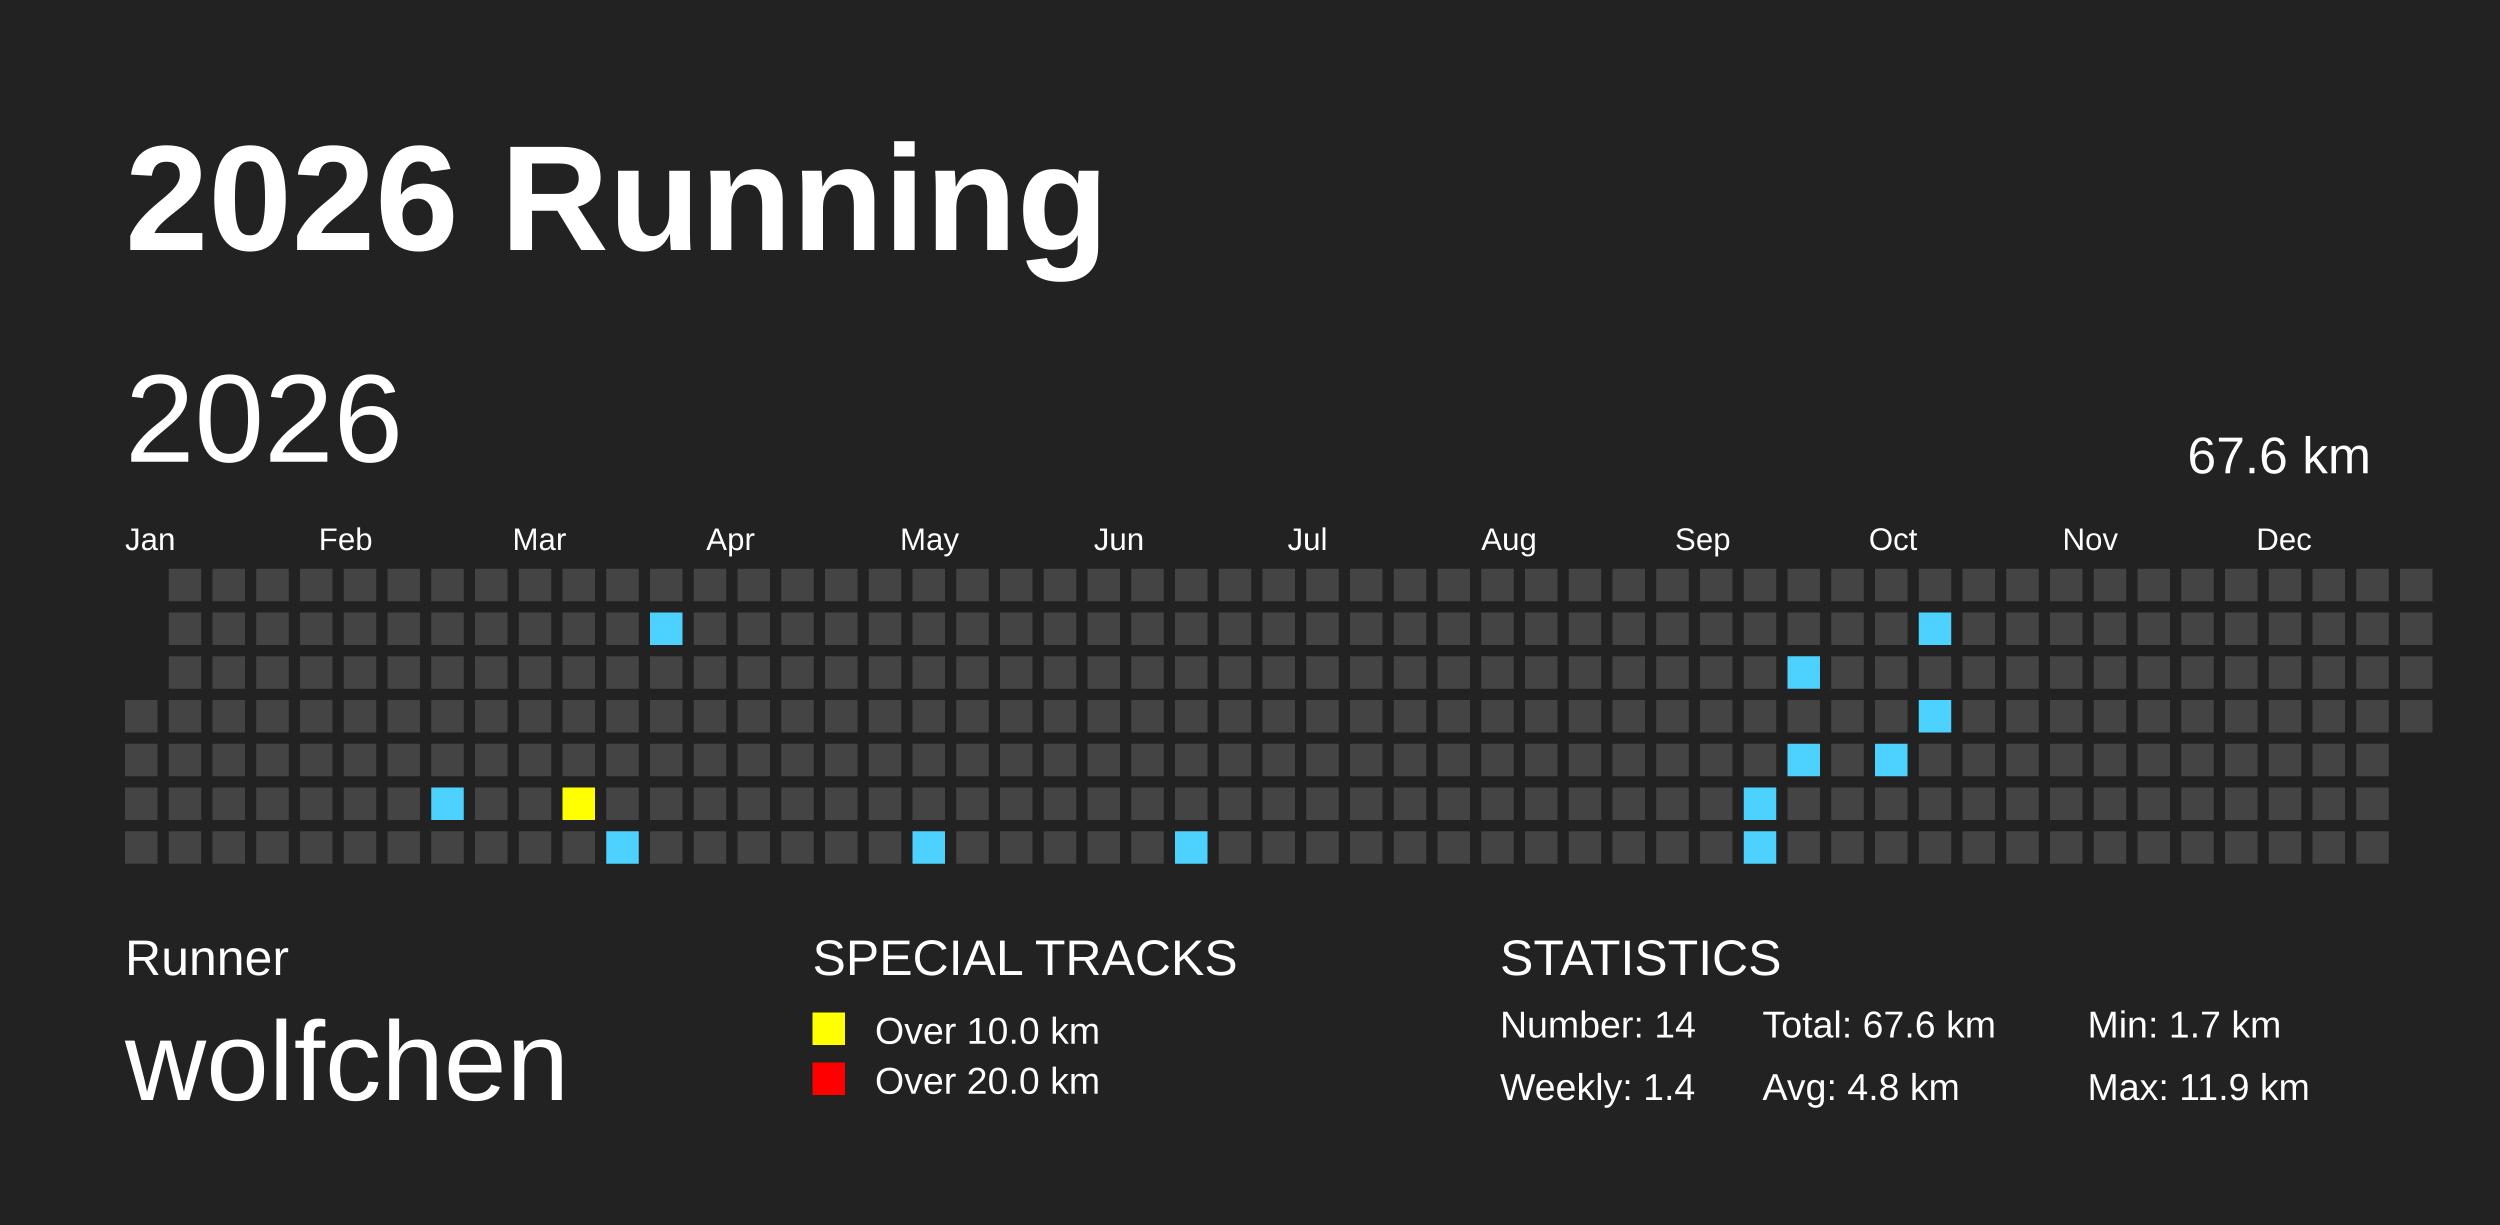
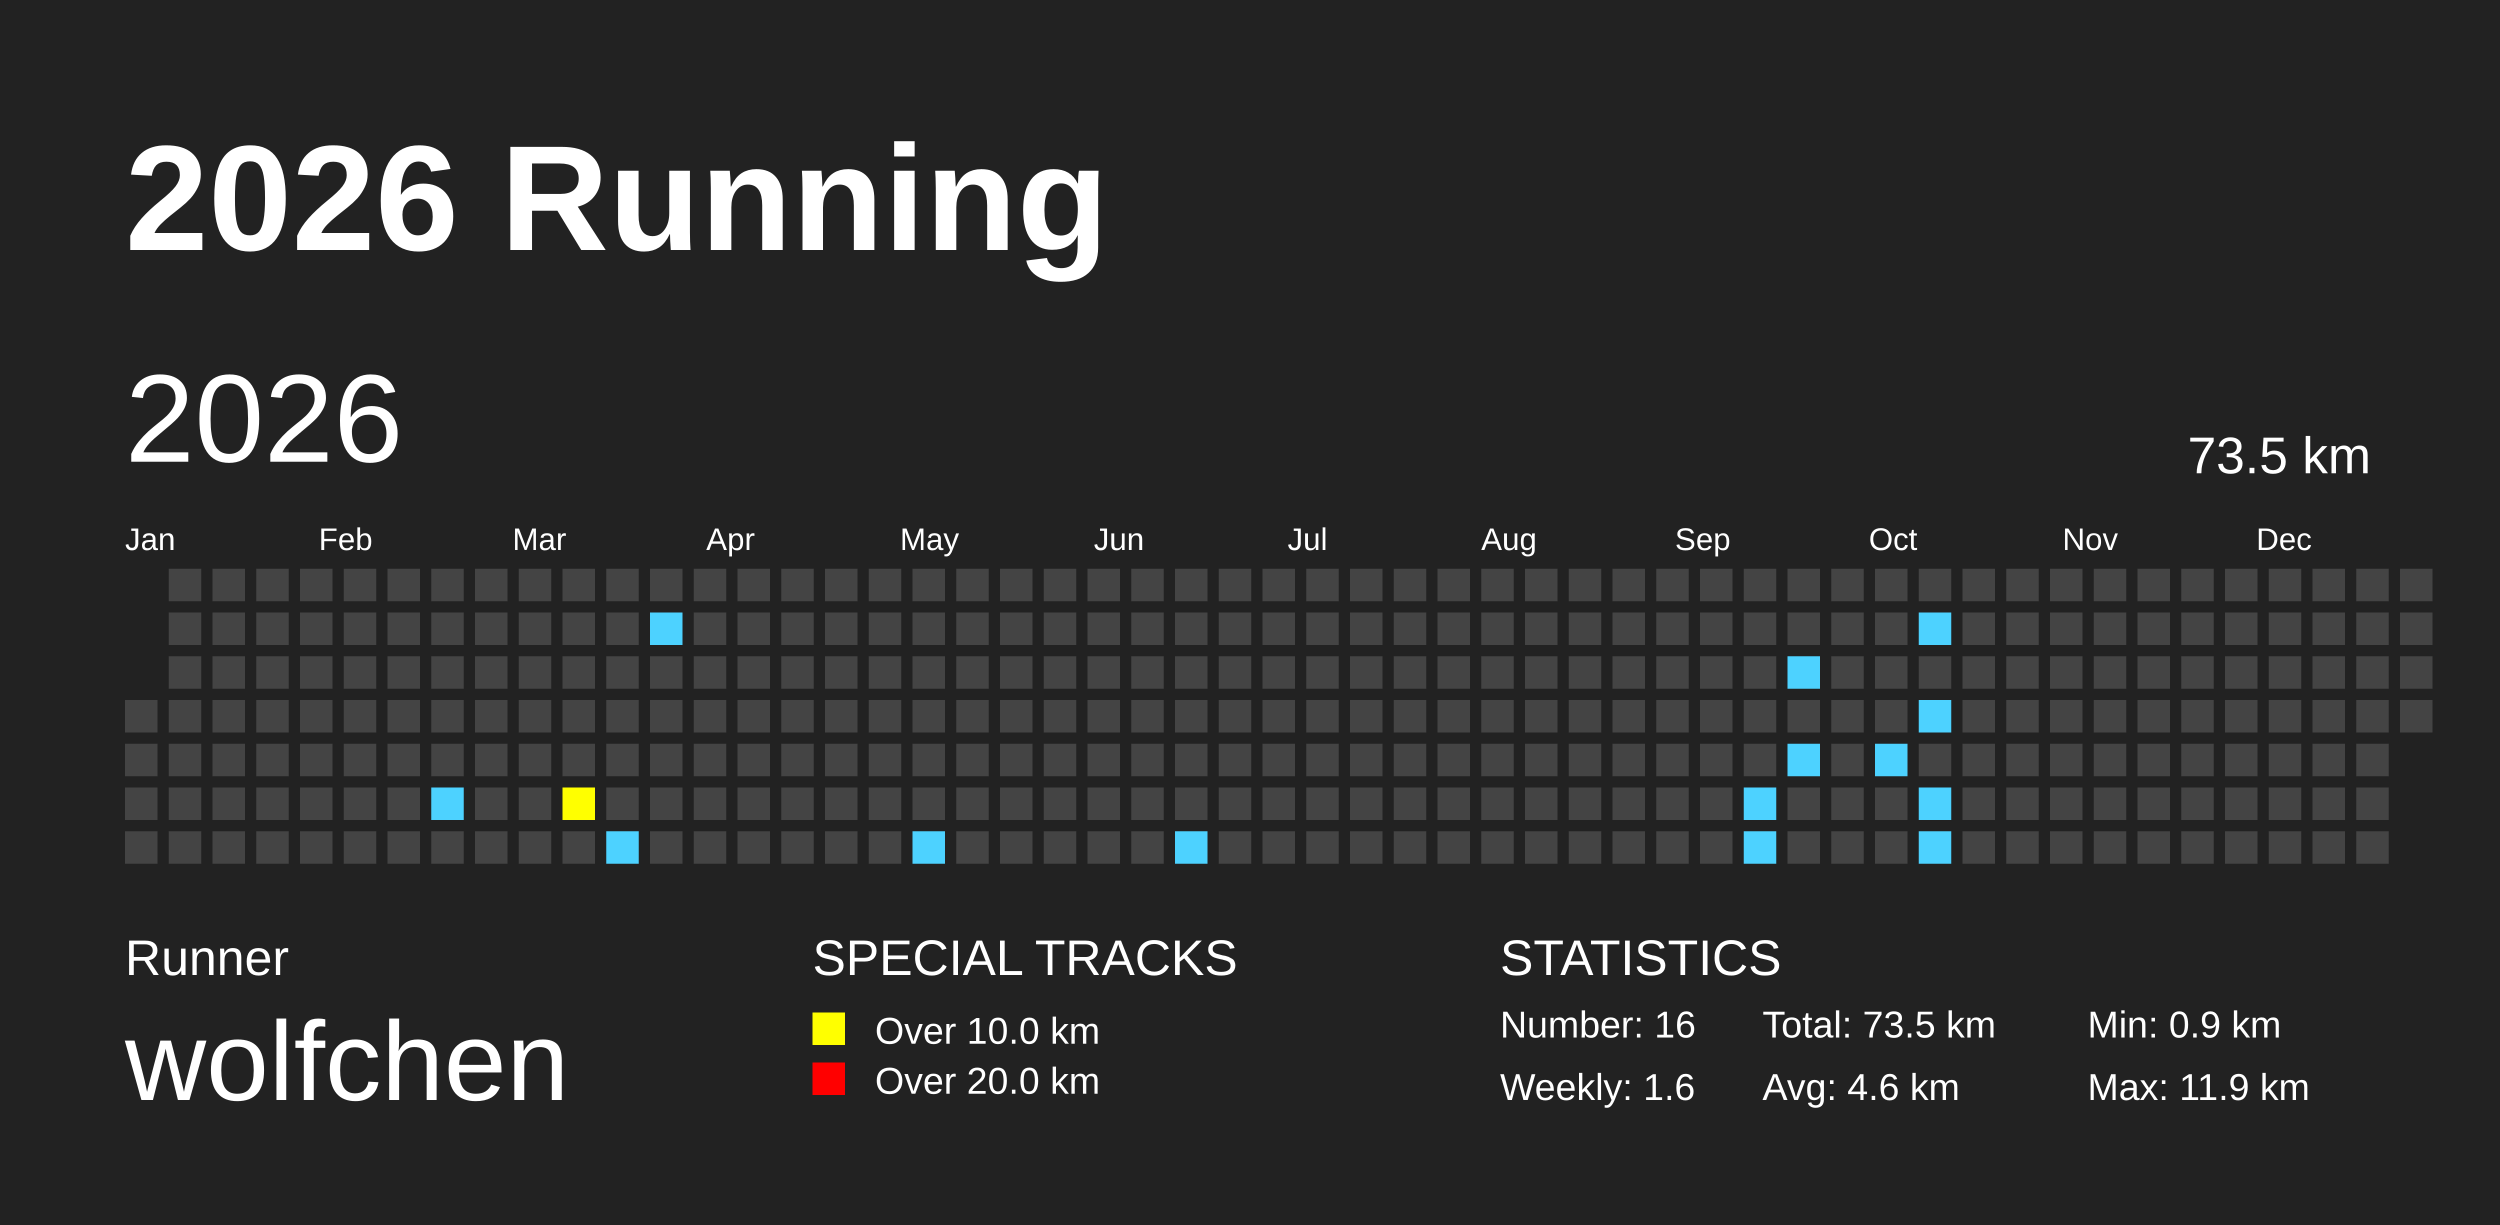
<svg xmlns="http://www.w3.org/2000/svg" baseProfile="full" height="98mm" version="1.1" viewBox="0,0,200,98" width="200mm">
  <defs />
  <rect fill="#222222" height="98" width="200" x="0" y="0" />
  <text fill="#FFFFFF" style="font-size:12px; font-family:Arial; font-weight:bold;" x="10" y="20">2026 Running</text>
  <text fill="#FFFFFF" style="font-size:4px; font-family:Arial" x="10" y="78">Runner</text>
  <text fill="#FFFFFF" style="font-size:9px; font-family:Arial" x="10" y="88">wolfchen</text>
  <text fill="#FFFFFF" style="font-size:4px; font-family:Arial" x="65" y="78">SPECIAL TRACKS</text>
  <rect fill="yellow" height="2.6" width="2.6" x="65" y="81" />
  <text fill="#FFFFFF" style="font-size:3px; font-family:Arial" x="70" y="83.5">Over 10.0 km</text>
  <rect fill="red" height="2.6" width="2.6" x="65" y="85" />
  <text fill="#FFFFFF" style="font-size:3px; font-family:Arial" x="70" y="87.5">Over 20.0 km</text>
  <text fill="#FFFFFF" style="font-size:4px; font-family:Arial" x="120" y="78">STATISTICS</text>
-   <text fill="#FFFFFF" style="font-size:3px; font-family:Arial" x="120" y="83">Number: 14</text>
-   <text fill="#FFFFFF" style="font-size:3px; font-family:Arial" x="120" y="88">Weekly: 1.4</text>
-   <text fill="#FFFFFF" style="font-size:3px; font-family:Arial" x="141" y="83">Total: 67.6 km</text>
-   <text fill="#FFFFFF" style="font-size:3px; font-family:Arial" x="141" y="88">Avg: 4.8 km</text>
-   <text fill="#FFFFFF" style="font-size:3px; font-family:Arial" x="167" y="83">Min: 1.7 km</text>
+   <text fill="#FFFFFF" style="font-size:3px; font-family:Arial" x="120" y="83">Number: 16</text>
+   <text fill="#FFFFFF" style="font-size:3px; font-family:Arial" x="120" y="88">Weekly: 1.6</text>
+   <text fill="#FFFFFF" style="font-size:3px; font-family:Arial" x="141" y="83">Total: 73.5 km</text>
+   <text fill="#FFFFFF" style="font-size:3px; font-family:Arial" x="141" y="88">Avg: 4.6 km</text>
+   <text fill="#FFFFFF" style="font-size:3px; font-family:Arial" x="167" y="83">Min: 0.9 km</text>
  <text fill="#FFFFFF" style="font-size:3px; font-family:Arial" x="167" y="88">Max: 11.9 km</text>
  <text dominant-baseline="hanging" fill="#FFFFFF" style="font-size:10.0px; font-family:Arial;" x="10" y="30">2026</text>
-   <text dominant-baseline="hanging" fill="#FFFFFF" style="font-size:4.125px; font-family:Arial;" x="175" y="35">67.6 km</text>
+   <text dominant-baseline="hanging" fill="#FFFFFF" style="font-size:4.125px; font-family:Arial;" x="175" y="35">73.5 km</text>
  <text fill="#FFFFFF" style="font-size:2.5px; font-family:Arial" x="10.0" y="44">Jan</text>
  <text fill="#FFFFFF" style="font-size:2.5px; font-family:Arial" x="25.5" y="44">Feb</text>
  <text fill="#FFFFFF" style="font-size:2.5px; font-family:Arial" x="41.0" y="44">Mar</text>
  <text fill="#FFFFFF" style="font-size:2.5px; font-family:Arial" x="56.5" y="44">Apr</text>
  <text fill="#FFFFFF" style="font-size:2.5px; font-family:Arial" x="72.0" y="44">May</text>
  <text fill="#FFFFFF" style="font-size:2.5px; font-family:Arial" x="87.5" y="44">Jun</text>
  <text fill="#FFFFFF" style="font-size:2.5px; font-family:Arial" x="103.0" y="44">Jul</text>
  <text fill="#FFFFFF" style="font-size:2.5px; font-family:Arial" x="118.5" y="44">Aug</text>
  <text fill="#FFFFFF" style="font-size:2.5px; font-family:Arial" x="134.0" y="44">Sep</text>
  <text fill="#FFFFFF" style="font-size:2.5px; font-family:Arial" x="149.5" y="44">Oct</text>
  <text fill="#FFFFFF" style="font-size:2.5px; font-family:Arial" x="165.0" y="44">Nov</text>
  <text fill="#FFFFFF" style="font-size:2.5px; font-family:Arial" x="180.5" y="44">Dec</text>
  <rect fill="#444444" height="2.6" width="2.6" x="10.0" y="56.0" />
  <rect fill="#444444" height="2.6" width="2.6" x="10.0" y="59.5" />
  <rect fill="#444444" height="2.6" width="2.6" x="10.0" y="63.0" />
  <rect fill="#444444" height="2.6" width="2.6" x="10.0" y="66.5" />
  <rect fill="#444444" height="2.6" width="2.6" x="13.5" y="45.5" />
  <rect fill="#444444" height="2.6" width="2.6" x="13.5" y="49.0" />
  <rect fill="#444444" height="2.6" width="2.6" x="13.5" y="52.5" />
  <rect fill="#444444" height="2.6" width="2.6" x="13.5" y="56.0" />
  <rect fill="#444444" height="2.6" width="2.6" x="13.5" y="59.5" />
  <rect fill="#444444" height="2.6" width="2.6" x="13.5" y="63.0" />
  <rect fill="#444444" height="2.6" width="2.6" x="13.5" y="66.5" />
  <rect fill="#444444" height="2.6" width="2.6" x="17.0" y="45.5" />
  <rect fill="#444444" height="2.6" width="2.6" x="17.0" y="49.0" />
  <rect fill="#444444" height="2.6" width="2.6" x="17.0" y="52.5" />
  <rect fill="#444444" height="2.6" width="2.6" x="17.0" y="56.0" />
  <rect fill="#444444" height="2.6" width="2.6" x="17.0" y="59.5" />
  <rect fill="#444444" height="2.6" width="2.6" x="17.0" y="63.0" />
  <rect fill="#444444" height="2.6" width="2.6" x="17.0" y="66.5" />
  <rect fill="#444444" height="2.6" width="2.6" x="20.5" y="45.5" />
  <rect fill="#444444" height="2.6" width="2.6" x="20.5" y="49.0" />
  <rect fill="#444444" height="2.6" width="2.6" x="20.5" y="52.5" />
  <rect fill="#444444" height="2.6" width="2.6" x="20.5" y="56.0" />
  <rect fill="#444444" height="2.6" width="2.6" x="20.5" y="59.5" />
  <rect fill="#444444" height="2.6" width="2.6" x="20.5" y="63.0" />
  <rect fill="#444444" height="2.6" width="2.6" x="20.5" y="66.5" />
  <rect fill="#444444" height="2.6" width="2.6" x="24.0" y="45.5" />
  <rect fill="#444444" height="2.6" width="2.6" x="24.0" y="49.0" />
  <rect fill="#444444" height="2.6" width="2.6" x="24.0" y="52.5" />
  <rect fill="#444444" height="2.6" width="2.6" x="24.0" y="56.0" />
  <rect fill="#444444" height="2.6" width="2.6" x="24.0" y="59.5" />
  <rect fill="#444444" height="2.6" width="2.6" x="24.0" y="63.0" />
  <rect fill="#444444" height="2.6" width="2.6" x="24.0" y="66.5" />
  <rect fill="#444444" height="2.6" width="2.6" x="27.5" y="45.5" />
  <rect fill="#444444" height="2.6" width="2.6" x="27.5" y="49.0" />
  <rect fill="#444444" height="2.6" width="2.6" x="27.5" y="52.5" />
  <rect fill="#444444" height="2.6" width="2.6" x="27.5" y="56.0" />
  <rect fill="#444444" height="2.6" width="2.6" x="27.5" y="59.5" />
  <rect fill="#444444" height="2.6" width="2.6" x="27.5" y="63.0" />
  <rect fill="#444444" height="2.6" width="2.6" x="27.5" y="66.5" />
  <rect fill="#444444" height="2.6" width="2.6" x="31.0" y="45.5" />
  <rect fill="#444444" height="2.6" width="2.6" x="31.0" y="49.0" />
  <rect fill="#444444" height="2.6" width="2.6" x="31.0" y="52.5" />
  <rect fill="#444444" height="2.6" width="2.6" x="31.0" y="56.0" />
  <rect fill="#444444" height="2.6" width="2.6" x="31.0" y="59.5" />
  <rect fill="#444444" height="2.6" width="2.6" x="31.0" y="63.0" />
  <rect fill="#444444" height="2.6" width="2.6" x="31.0" y="66.5" />
  <rect fill="#444444" height="2.6" width="2.6" x="34.5" y="45.5" />
  <rect fill="#444444" height="2.6" width="2.6" x="34.5" y="49.0" />
  <rect fill="#444444" height="2.6" width="2.6" x="34.5" y="52.5" />
  <rect fill="#444444" height="2.6" width="2.6" x="34.5" y="56.0" />
  <rect fill="#444444" height="2.6" width="2.6" x="34.5" y="59.5" />
  <rect fill="#4DD2FF" height="2.6" width="2.6" x="34.5" y="63.0" />
  <rect fill="#444444" height="2.6" width="2.6" x="34.5" y="66.5" />
  <rect fill="#444444" height="2.6" width="2.6" x="38.0" y="45.5" />
  <rect fill="#444444" height="2.6" width="2.6" x="38.0" y="49.0" />
  <rect fill="#444444" height="2.6" width="2.6" x="38.0" y="52.5" />
  <rect fill="#444444" height="2.6" width="2.6" x="38.0" y="56.0" />
  <rect fill="#444444" height="2.6" width="2.6" x="38.0" y="59.5" />
  <rect fill="#444444" height="2.6" width="2.6" x="38.0" y="63.0" />
  <rect fill="#444444" height="2.6" width="2.6" x="38.0" y="66.5" />
  <rect fill="#444444" height="2.6" width="2.6" x="41.5" y="45.5" />
  <rect fill="#444444" height="2.6" width="2.6" x="41.5" y="49.0" />
  <rect fill="#444444" height="2.6" width="2.6" x="41.5" y="52.5" />
  <rect fill="#444444" height="2.6" width="2.6" x="41.5" y="56.0" />
  <rect fill="#444444" height="2.6" width="2.6" x="41.5" y="59.5" />
  <rect fill="#444444" height="2.6" width="2.6" x="41.5" y="63.0" />
  <rect fill="#444444" height="2.6" width="2.6" x="41.5" y="66.5" />
  <rect fill="#444444" height="2.6" width="2.6" x="45.0" y="45.5" />
  <rect fill="#444444" height="2.6" width="2.6" x="45.0" y="49.0" />
  <rect fill="#444444" height="2.6" width="2.6" x="45.0" y="52.5" />
  <rect fill="#444444" height="2.6" width="2.6" x="45.0" y="56.0" />
  <rect fill="#444444" height="2.6" width="2.6" x="45.0" y="59.5" />
  <rect fill="yellow" height="2.6" width="2.6" x="45.0" y="63.0" />
  <rect fill="#444444" height="2.6" width="2.6" x="45.0" y="66.5" />
  <rect fill="#444444" height="2.6" width="2.6" x="48.5" y="45.5" />
  <rect fill="#444444" height="2.6" width="2.6" x="48.5" y="49.0" />
  <rect fill="#444444" height="2.6" width="2.6" x="48.5" y="52.5" />
  <rect fill="#444444" height="2.6" width="2.6" x="48.5" y="56.0" />
  <rect fill="#444444" height="2.6" width="2.6" x="48.5" y="59.5" />
  <rect fill="#444444" height="2.6" width="2.6" x="48.5" y="63.0" />
  <rect fill="#4DD2FF" height="2.6" width="2.6" x="48.5" y="66.5" />
  <rect fill="#444444" height="2.6" width="2.6" x="52.0" y="45.5" />
  <rect fill="#4DD2FF" height="2.6" width="2.6" x="52.0" y="49.0" />
  <rect fill="#444444" height="2.6" width="2.6" x="52.0" y="52.5" />
  <rect fill="#444444" height="2.6" width="2.6" x="52.0" y="56.0" />
  <rect fill="#444444" height="2.6" width="2.6" x="52.0" y="59.5" />
  <rect fill="#444444" height="2.6" width="2.6" x="52.0" y="63.0" />
  <rect fill="#444444" height="2.6" width="2.6" x="52.0" y="66.5" />
  <rect fill="#444444" height="2.6" width="2.6" x="55.5" y="45.5" />
  <rect fill="#444444" height="2.6" width="2.6" x="55.5" y="49.0" />
  <rect fill="#444444" height="2.6" width="2.6" x="55.5" y="52.5" />
  <rect fill="#444444" height="2.6" width="2.6" x="55.5" y="56.0" />
  <rect fill="#444444" height="2.6" width="2.6" x="55.5" y="59.5" />
  <rect fill="#444444" height="2.6" width="2.6" x="55.5" y="63.0" />
  <rect fill="#444444" height="2.6" width="2.6" x="55.5" y="66.5" />
  <rect fill="#444444" height="2.6" width="2.6" x="59.0" y="45.5" />
  <rect fill="#444444" height="2.6" width="2.6" x="59.0" y="49.0" />
  <rect fill="#444444" height="2.6" width="2.6" x="59.0" y="52.5" />
  <rect fill="#444444" height="2.6" width="2.6" x="59.0" y="56.0" />
  <rect fill="#444444" height="2.6" width="2.6" x="59.0" y="59.5" />
  <rect fill="#444444" height="2.6" width="2.6" x="59.0" y="63.0" />
  <rect fill="#444444" height="2.6" width="2.6" x="59.0" y="66.5" />
  <rect fill="#444444" height="2.6" width="2.6" x="62.5" y="45.5" />
  <rect fill="#444444" height="2.6" width="2.6" x="62.5" y="49.0" />
  <rect fill="#444444" height="2.6" width="2.6" x="62.5" y="52.5" />
  <rect fill="#444444" height="2.6" width="2.6" x="62.5" y="56.0" />
  <rect fill="#444444" height="2.6" width="2.6" x="62.5" y="59.5" />
  <rect fill="#444444" height="2.6" width="2.6" x="62.5" y="63.0" />
  <rect fill="#444444" height="2.6" width="2.6" x="62.5" y="66.5" />
  <rect fill="#444444" height="2.6" width="2.6" x="66.0" y="45.5" />
  <rect fill="#444444" height="2.6" width="2.6" x="66.0" y="49.0" />
  <rect fill="#444444" height="2.6" width="2.6" x="66.0" y="52.5" />
  <rect fill="#444444" height="2.6" width="2.6" x="66.0" y="56.0" />
  <rect fill="#444444" height="2.6" width="2.6" x="66.0" y="59.5" />
  <rect fill="#444444" height="2.6" width="2.6" x="66.0" y="63.0" />
  <rect fill="#444444" height="2.6" width="2.6" x="66.0" y="66.5" />
  <rect fill="#444444" height="2.6" width="2.6" x="69.5" y="45.5" />
  <rect fill="#444444" height="2.6" width="2.6" x="69.5" y="49.0" />
  <rect fill="#444444" height="2.6" width="2.6" x="69.5" y="52.5" />
  <rect fill="#444444" height="2.6" width="2.6" x="69.5" y="56.0" />
  <rect fill="#444444" height="2.6" width="2.6" x="69.5" y="59.5" />
  <rect fill="#444444" height="2.6" width="2.6" x="69.5" y="63.0" />
  <rect fill="#444444" height="2.6" width="2.6" x="69.5" y="66.5" />
  <rect fill="#444444" height="2.6" width="2.6" x="73.0" y="45.5" />
  <rect fill="#444444" height="2.6" width="2.6" x="73.0" y="49.0" />
  <rect fill="#444444" height="2.6" width="2.6" x="73.0" y="52.5" />
  <rect fill="#444444" height="2.6" width="2.6" x="73.0" y="56.0" />
  <rect fill="#444444" height="2.6" width="2.6" x="73.0" y="59.5" />
  <rect fill="#444444" height="2.6" width="2.6" x="73.0" y="63.0" />
  <rect fill="#4DD2FF" height="2.6" width="2.6" x="73.0" y="66.5" />
  <rect fill="#444444" height="2.6" width="2.6" x="76.5" y="45.5" />
  <rect fill="#444444" height="2.6" width="2.6" x="76.5" y="49.0" />
  <rect fill="#444444" height="2.6" width="2.6" x="76.5" y="52.5" />
  <rect fill="#444444" height="2.6" width="2.6" x="76.5" y="56.0" />
  <rect fill="#444444" height="2.6" width="2.6" x="76.5" y="59.5" />
  <rect fill="#444444" height="2.6" width="2.6" x="76.5" y="63.0" />
  <rect fill="#444444" height="2.6" width="2.6" x="76.5" y="66.5" />
  <rect fill="#444444" height="2.6" width="2.6" x="80.0" y="45.5" />
  <rect fill="#444444" height="2.6" width="2.6" x="80.0" y="49.0" />
  <rect fill="#444444" height="2.6" width="2.6" x="80.0" y="52.5" />
  <rect fill="#444444" height="2.6" width="2.6" x="80.0" y="56.0" />
  <rect fill="#444444" height="2.6" width="2.6" x="80.0" y="59.5" />
  <rect fill="#444444" height="2.6" width="2.6" x="80.0" y="63.0" />
  <rect fill="#444444" height="2.6" width="2.6" x="80.0" y="66.5" />
  <rect fill="#444444" height="2.6" width="2.6" x="83.5" y="45.5" />
  <rect fill="#444444" height="2.6" width="2.6" x="83.5" y="49.0" />
  <rect fill="#444444" height="2.6" width="2.6" x="83.5" y="52.5" />
  <rect fill="#444444" height="2.6" width="2.6" x="83.5" y="56.0" />
  <rect fill="#444444" height="2.6" width="2.6" x="83.5" y="59.5" />
  <rect fill="#444444" height="2.6" width="2.6" x="83.5" y="63.0" />
  <rect fill="#444444" height="2.6" width="2.6" x="83.5" y="66.5" />
  <rect fill="#444444" height="2.6" width="2.6" x="87.0" y="45.5" />
  <rect fill="#444444" height="2.6" width="2.6" x="87.0" y="49.0" />
  <rect fill="#444444" height="2.6" width="2.6" x="87.0" y="52.5" />
  <rect fill="#444444" height="2.6" width="2.6" x="87.0" y="56.0" />
  <rect fill="#444444" height="2.6" width="2.6" x="87.0" y="59.5" />
  <rect fill="#444444" height="2.6" width="2.6" x="87.0" y="63.0" />
  <rect fill="#444444" height="2.6" width="2.6" x="87.0" y="66.5" />
  <rect fill="#444444" height="2.6" width="2.6" x="90.5" y="45.5" />
  <rect fill="#444444" height="2.6" width="2.6" x="90.5" y="49.0" />
  <rect fill="#444444" height="2.6" width="2.6" x="90.5" y="52.5" />
  <rect fill="#444444" height="2.6" width="2.6" x="90.5" y="56.0" />
  <rect fill="#444444" height="2.6" width="2.6" x="90.5" y="59.5" />
  <rect fill="#444444" height="2.6" width="2.6" x="90.5" y="63.0" />
  <rect fill="#444444" height="2.6" width="2.6" x="90.5" y="66.5" />
  <rect fill="#444444" height="2.6" width="2.6" x="94.0" y="45.5" />
  <rect fill="#444444" height="2.6" width="2.6" x="94.0" y="49.0" />
  <rect fill="#444444" height="2.6" width="2.6" x="94.0" y="52.5" />
  <rect fill="#444444" height="2.6" width="2.6" x="94.0" y="56.0" />
  <rect fill="#444444" height="2.6" width="2.6" x="94.0" y="59.5" />
  <rect fill="#444444" height="2.6" width="2.6" x="94.0" y="63.0" />
  <rect fill="#4DD2FF" height="2.6" width="2.6" x="94.0" y="66.5" />
  <rect fill="#444444" height="2.6" width="2.6" x="97.5" y="45.5" />
  <rect fill="#444444" height="2.6" width="2.6" x="97.5" y="49.0" />
  <rect fill="#444444" height="2.6" width="2.6" x="97.5" y="52.5" />
  <rect fill="#444444" height="2.6" width="2.6" x="97.5" y="56.0" />
  <rect fill="#444444" height="2.6" width="2.6" x="97.5" y="59.5" />
  <rect fill="#444444" height="2.6" width="2.6" x="97.5" y="63.0" />
  <rect fill="#444444" height="2.6" width="2.6" x="97.5" y="66.5" />
  <rect fill="#444444" height="2.6" width="2.6" x="101.0" y="45.5" />
  <rect fill="#444444" height="2.6" width="2.6" x="101.0" y="49.0" />
  <rect fill="#444444" height="2.6" width="2.6" x="101.0" y="52.5" />
  <rect fill="#444444" height="2.6" width="2.6" x="101.0" y="56.0" />
  <rect fill="#444444" height="2.6" width="2.6" x="101.0" y="59.5" />
  <rect fill="#444444" height="2.6" width="2.6" x="101.0" y="63.0" />
  <rect fill="#444444" height="2.6" width="2.6" x="101.0" y="66.5" />
  <rect fill="#444444" height="2.6" width="2.6" x="104.5" y="45.5" />
  <rect fill="#444444" height="2.6" width="2.6" x="104.5" y="49.0" />
  <rect fill="#444444" height="2.6" width="2.6" x="104.5" y="52.5" />
  <rect fill="#444444" height="2.6" width="2.6" x="104.5" y="56.0" />
  <rect fill="#444444" height="2.6" width="2.6" x="104.5" y="59.5" />
  <rect fill="#444444" height="2.6" width="2.6" x="104.5" y="63.0" />
  <rect fill="#444444" height="2.6" width="2.6" x="104.5" y="66.5" />
  <rect fill="#444444" height="2.6" width="2.6" x="108.0" y="45.5" />
  <rect fill="#444444" height="2.6" width="2.6" x="108.0" y="49.0" />
  <rect fill="#444444" height="2.6" width="2.6" x="108.0" y="52.5" />
  <rect fill="#444444" height="2.6" width="2.6" x="108.0" y="56.0" />
  <rect fill="#444444" height="2.6" width="2.6" x="108.0" y="59.5" />
  <rect fill="#444444" height="2.6" width="2.6" x="108.0" y="63.0" />
  <rect fill="#444444" height="2.6" width="2.6" x="108.0" y="66.5" />
  <rect fill="#444444" height="2.6" width="2.6" x="111.5" y="45.5" />
  <rect fill="#444444" height="2.6" width="2.6" x="111.5" y="49.0" />
  <rect fill="#444444" height="2.6" width="2.6" x="111.5" y="52.5" />
  <rect fill="#444444" height="2.6" width="2.6" x="111.5" y="56.0" />
  <rect fill="#444444" height="2.6" width="2.6" x="111.5" y="59.5" />
  <rect fill="#444444" height="2.6" width="2.6" x="111.5" y="63.0" />
  <rect fill="#444444" height="2.6" width="2.6" x="111.5" y="66.5" />
  <rect fill="#444444" height="2.6" width="2.6" x="115.0" y="45.5" />
  <rect fill="#444444" height="2.6" width="2.6" x="115.0" y="49.0" />
  <rect fill="#444444" height="2.6" width="2.6" x="115.0" y="52.5" />
  <rect fill="#444444" height="2.6" width="2.6" x="115.0" y="56.0" />
  <rect fill="#444444" height="2.6" width="2.6" x="115.0" y="59.5" />
  <rect fill="#444444" height="2.6" width="2.6" x="115.0" y="63.0" />
  <rect fill="#444444" height="2.6" width="2.6" x="115.0" y="66.5" />
  <rect fill="#444444" height="2.6" width="2.6" x="118.5" y="45.5" />
  <rect fill="#444444" height="2.6" width="2.6" x="118.5" y="49.0" />
  <rect fill="#444444" height="2.6" width="2.6" x="118.5" y="52.5" />
  <rect fill="#444444" height="2.6" width="2.6" x="118.5" y="56.0" />
  <rect fill="#444444" height="2.6" width="2.6" x="118.5" y="59.5" />
  <rect fill="#444444" height="2.6" width="2.6" x="118.5" y="63.0" />
  <rect fill="#444444" height="2.6" width="2.6" x="118.5" y="66.5" />
  <rect fill="#444444" height="2.6" width="2.6" x="122.0" y="45.5" />
  <rect fill="#444444" height="2.6" width="2.6" x="122.0" y="49.0" />
  <rect fill="#444444" height="2.6" width="2.6" x="122.0" y="52.5" />
  <rect fill="#444444" height="2.6" width="2.6" x="122.0" y="56.0" />
  <rect fill="#444444" height="2.6" width="2.6" x="122.0" y="59.5" />
  <rect fill="#444444" height="2.6" width="2.6" x="122.0" y="63.0" />
  <rect fill="#444444" height="2.6" width="2.6" x="122.0" y="66.5" />
  <rect fill="#444444" height="2.6" width="2.6" x="125.5" y="45.5" />
  <rect fill="#444444" height="2.6" width="2.6" x="125.5" y="49.0" />
  <rect fill="#444444" height="2.6" width="2.6" x="125.5" y="52.5" />
  <rect fill="#444444" height="2.6" width="2.6" x="125.5" y="56.0" />
  <rect fill="#444444" height="2.6" width="2.6" x="125.5" y="59.5" />
  <rect fill="#444444" height="2.6" width="2.6" x="125.5" y="63.0" />
  <rect fill="#444444" height="2.6" width="2.6" x="125.5" y="66.5" />
  <rect fill="#444444" height="2.6" width="2.6" x="129.0" y="45.5" />
  <rect fill="#444444" height="2.6" width="2.6" x="129.0" y="49.0" />
  <rect fill="#444444" height="2.6" width="2.6" x="129.0" y="52.5" />
  <rect fill="#444444" height="2.6" width="2.6" x="129.0" y="56.0" />
  <rect fill="#444444" height="2.6" width="2.6" x="129.0" y="59.5" />
  <rect fill="#444444" height="2.6" width="2.6" x="129.0" y="63.0" />
  <rect fill="#444444" height="2.6" width="2.6" x="129.0" y="66.5" />
  <rect fill="#444444" height="2.6" width="2.6" x="132.5" y="45.5" />
  <rect fill="#444444" height="2.6" width="2.6" x="132.5" y="49.0" />
  <rect fill="#444444" height="2.6" width="2.6" x="132.5" y="52.5" />
  <rect fill="#444444" height="2.6" width="2.6" x="132.5" y="56.0" />
  <rect fill="#444444" height="2.6" width="2.6" x="132.5" y="59.5" />
  <rect fill="#444444" height="2.6" width="2.6" x="132.5" y="63.0" />
  <rect fill="#444444" height="2.6" width="2.6" x="132.5" y="66.5" />
  <rect fill="#444444" height="2.6" width="2.6" x="136.0" y="45.5" />
  <rect fill="#444444" height="2.6" width="2.6" x="136.0" y="49.0" />
  <rect fill="#444444" height="2.6" width="2.6" x="136.0" y="52.5" />
  <rect fill="#444444" height="2.6" width="2.6" x="136.0" y="56.0" />
  <rect fill="#444444" height="2.6" width="2.6" x="136.0" y="59.5" />
  <rect fill="#444444" height="2.6" width="2.6" x="136.0" y="63.0" />
  <rect fill="#444444" height="2.6" width="2.6" x="136.0" y="66.5" />
  <rect fill="#444444" height="2.6" width="2.6" x="139.5" y="45.5" />
  <rect fill="#444444" height="2.6" width="2.6" x="139.5" y="49.0" />
  <rect fill="#444444" height="2.6" width="2.6" x="139.5" y="52.5" />
  <rect fill="#444444" height="2.6" width="2.6" x="139.5" y="56.0" />
  <rect fill="#444444" height="2.6" width="2.6" x="139.5" y="59.5" />
  <rect fill="#4DD2FF" height="2.6" width="2.6" x="139.5" y="63.0" />
  <rect fill="#4DD2FF" height="2.6" width="2.6" x="139.5" y="66.5" />
  <rect fill="#444444" height="2.6" width="2.6" x="143.0" y="45.5" />
  <rect fill="#444444" height="2.6" width="2.6" x="143.0" y="49.0" />
  <rect fill="#4DD2FF" height="2.6" width="2.6" x="143.0" y="52.5" />
  <rect fill="#444444" height="2.6" width="2.6" x="143.0" y="56.0" />
  <rect fill="#4DD2FF" height="2.6" width="2.6" x="143.0" y="59.5" />
  <rect fill="#444444" height="2.6" width="2.6" x="143.0" y="63.0" />
  <rect fill="#444444" height="2.6" width="2.6" x="143.0" y="66.5" />
  <rect fill="#444444" height="2.6" width="2.6" x="146.5" y="45.5" />
  <rect fill="#444444" height="2.6" width="2.6" x="146.5" y="49.0" />
  <rect fill="#444444" height="2.6" width="2.6" x="146.5" y="52.5" />
  <rect fill="#444444" height="2.6" width="2.6" x="146.5" y="56.0" />
  <rect fill="#444444" height="2.6" width="2.6" x="146.5" y="59.5" />
  <rect fill="#444444" height="2.6" width="2.6" x="146.5" y="63.0" />
  <rect fill="#444444" height="2.6" width="2.6" x="146.5" y="66.5" />
  <rect fill="#444444" height="2.6" width="2.6" x="150.0" y="45.5" />
  <rect fill="#444444" height="2.6" width="2.6" x="150.0" y="49.0" />
  <rect fill="#444444" height="2.6" width="2.6" x="150.0" y="52.5" />
  <rect fill="#444444" height="2.6" width="2.6" x="150.0" y="56.0" />
  <rect fill="#4DD2FF" height="2.6" width="2.6" x="150.0" y="59.5" />
  <rect fill="#444444" height="2.6" width="2.6" x="150.0" y="63.0" />
  <rect fill="#444444" height="2.6" width="2.6" x="150.0" y="66.5" />
  <rect fill="#444444" height="2.6" width="2.6" x="153.5" y="45.5" />
  <rect fill="#4DD2FF" height="2.6" width="2.6" x="153.5" y="49.0" />
  <rect fill="#444444" height="2.6" width="2.6" x="153.5" y="52.5" />
  <rect fill="#4DD2FF" height="2.6" width="2.6" x="153.5" y="56.0" />
  <rect fill="#444444" height="2.6" width="2.6" x="153.5" y="59.5" />
-   <rect fill="#444444" height="2.6" width="2.6" x="153.5" y="63.0" />
-   <rect fill="#444444" height="2.6" width="2.6" x="153.5" y="66.5" />
+   <rect fill="#4DD2FF" height="2.6" width="2.6" x="153.5" y="63.0" />
+   <rect fill="#4DD2FF" height="2.6" width="2.6" x="153.5" y="66.5" />
  <rect fill="#444444" height="2.6" width="2.6" x="157.0" y="45.5" />
  <rect fill="#444444" height="2.6" width="2.6" x="157.0" y="49.0" />
  <rect fill="#444444" height="2.6" width="2.6" x="157.0" y="52.5" />
  <rect fill="#444444" height="2.6" width="2.6" x="157.0" y="56.0" />
  <rect fill="#444444" height="2.6" width="2.6" x="157.0" y="59.5" />
  <rect fill="#444444" height="2.6" width="2.6" x="157.0" y="63.0" />
  <rect fill="#444444" height="2.6" width="2.6" x="157.0" y="66.5" />
  <rect fill="#444444" height="2.6" width="2.6" x="160.5" y="45.5" />
  <rect fill="#444444" height="2.6" width="2.6" x="160.5" y="49.0" />
  <rect fill="#444444" height="2.6" width="2.6" x="160.5" y="52.5" />
  <rect fill="#444444" height="2.6" width="2.6" x="160.5" y="56.0" />
  <rect fill="#444444" height="2.6" width="2.6" x="160.5" y="59.5" />
  <rect fill="#444444" height="2.6" width="2.6" x="160.5" y="63.0" />
  <rect fill="#444444" height="2.6" width="2.6" x="160.5" y="66.5" />
  <rect fill="#444444" height="2.6" width="2.6" x="164.0" y="45.5" />
  <rect fill="#444444" height="2.6" width="2.6" x="164.0" y="49.0" />
  <rect fill="#444444" height="2.6" width="2.6" x="164.0" y="52.5" />
  <rect fill="#444444" height="2.6" width="2.6" x="164.0" y="56.0" />
  <rect fill="#444444" height="2.6" width="2.6" x="164.0" y="59.5" />
  <rect fill="#444444" height="2.6" width="2.6" x="164.0" y="63.0" />
  <rect fill="#444444" height="2.6" width="2.6" x="164.0" y="66.5" />
  <rect fill="#444444" height="2.6" width="2.6" x="167.5" y="45.5" />
  <rect fill="#444444" height="2.6" width="2.6" x="167.5" y="49.0" />
  <rect fill="#444444" height="2.6" width="2.6" x="167.5" y="52.5" />
  <rect fill="#444444" height="2.6" width="2.6" x="167.5" y="56.0" />
  <rect fill="#444444" height="2.6" width="2.6" x="167.5" y="59.5" />
  <rect fill="#444444" height="2.6" width="2.6" x="167.5" y="63.0" />
  <rect fill="#444444" height="2.6" width="2.6" x="167.5" y="66.5" />
  <rect fill="#444444" height="2.6" width="2.6" x="171.0" y="45.5" />
  <rect fill="#444444" height="2.6" width="2.6" x="171.0" y="49.0" />
  <rect fill="#444444" height="2.6" width="2.6" x="171.0" y="52.5" />
  <rect fill="#444444" height="2.6" width="2.6" x="171.0" y="56.0" />
  <rect fill="#444444" height="2.6" width="2.6" x="171.0" y="59.5" />
  <rect fill="#444444" height="2.6" width="2.6" x="171.0" y="63.0" />
  <rect fill="#444444" height="2.6" width="2.6" x="171.0" y="66.5" />
  <rect fill="#444444" height="2.6" width="2.6" x="174.5" y="45.5" />
  <rect fill="#444444" height="2.6" width="2.6" x="174.5" y="49.0" />
  <rect fill="#444444" height="2.6" width="2.6" x="174.5" y="52.5" />
  <rect fill="#444444" height="2.6" width="2.6" x="174.5" y="56.0" />
  <rect fill="#444444" height="2.6" width="2.6" x="174.5" y="59.5" />
  <rect fill="#444444" height="2.6" width="2.6" x="174.5" y="63.0" />
  <rect fill="#444444" height="2.6" width="2.6" x="174.5" y="66.5" />
  <rect fill="#444444" height="2.6" width="2.6" x="178.0" y="45.5" />
  <rect fill="#444444" height="2.6" width="2.6" x="178.0" y="49.0" />
  <rect fill="#444444" height="2.6" width="2.6" x="178.0" y="52.5" />
  <rect fill="#444444" height="2.6" width="2.6" x="178.0" y="56.0" />
  <rect fill="#444444" height="2.6" width="2.6" x="178.0" y="59.5" />
  <rect fill="#444444" height="2.6" width="2.6" x="178.0" y="63.0" />
  <rect fill="#444444" height="2.6" width="2.6" x="178.0" y="66.5" />
  <rect fill="#444444" height="2.6" width="2.6" x="181.5" y="45.5" />
  <rect fill="#444444" height="2.6" width="2.6" x="181.5" y="49.0" />
  <rect fill="#444444" height="2.6" width="2.6" x="181.5" y="52.5" />
  <rect fill="#444444" height="2.6" width="2.6" x="181.5" y="56.0" />
  <rect fill="#444444" height="2.6" width="2.6" x="181.5" y="59.5" />
  <rect fill="#444444" height="2.6" width="2.6" x="181.5" y="63.0" />
  <rect fill="#444444" height="2.6" width="2.6" x="181.5" y="66.5" />
  <rect fill="#444444" height="2.6" width="2.6" x="185.0" y="45.5" />
  <rect fill="#444444" height="2.6" width="2.6" x="185.0" y="49.0" />
  <rect fill="#444444" height="2.6" width="2.6" x="185.0" y="52.5" />
  <rect fill="#444444" height="2.6" width="2.6" x="185.0" y="56.0" />
  <rect fill="#444444" height="2.6" width="2.6" x="185.0" y="59.5" />
  <rect fill="#444444" height="2.6" width="2.6" x="185.0" y="63.0" />
  <rect fill="#444444" height="2.6" width="2.6" x="185.0" y="66.5" />
  <rect fill="#444444" height="2.6" width="2.6" x="188.5" y="45.5" />
  <rect fill="#444444" height="2.6" width="2.6" x="188.5" y="49.0" />
  <rect fill="#444444" height="2.6" width="2.6" x="188.5" y="52.5" />
  <rect fill="#444444" height="2.6" width="2.6" x="188.5" y="56.0" />
  <rect fill="#444444" height="2.6" width="2.6" x="188.5" y="59.5" />
  <rect fill="#444444" height="2.6" width="2.6" x="188.5" y="63.0" />
  <rect fill="#444444" height="2.6" width="2.6" x="188.5" y="66.5" />
  <rect fill="#444444" height="2.6" width="2.6" x="192.0" y="45.5" />
  <rect fill="#444444" height="2.6" width="2.6" x="192.0" y="49.0" />
  <rect fill="#444444" height="2.6" width="2.6" x="192.0" y="52.5" />
  <rect fill="#444444" height="2.6" width="2.6" x="192.0" y="56.0" />
</svg>
